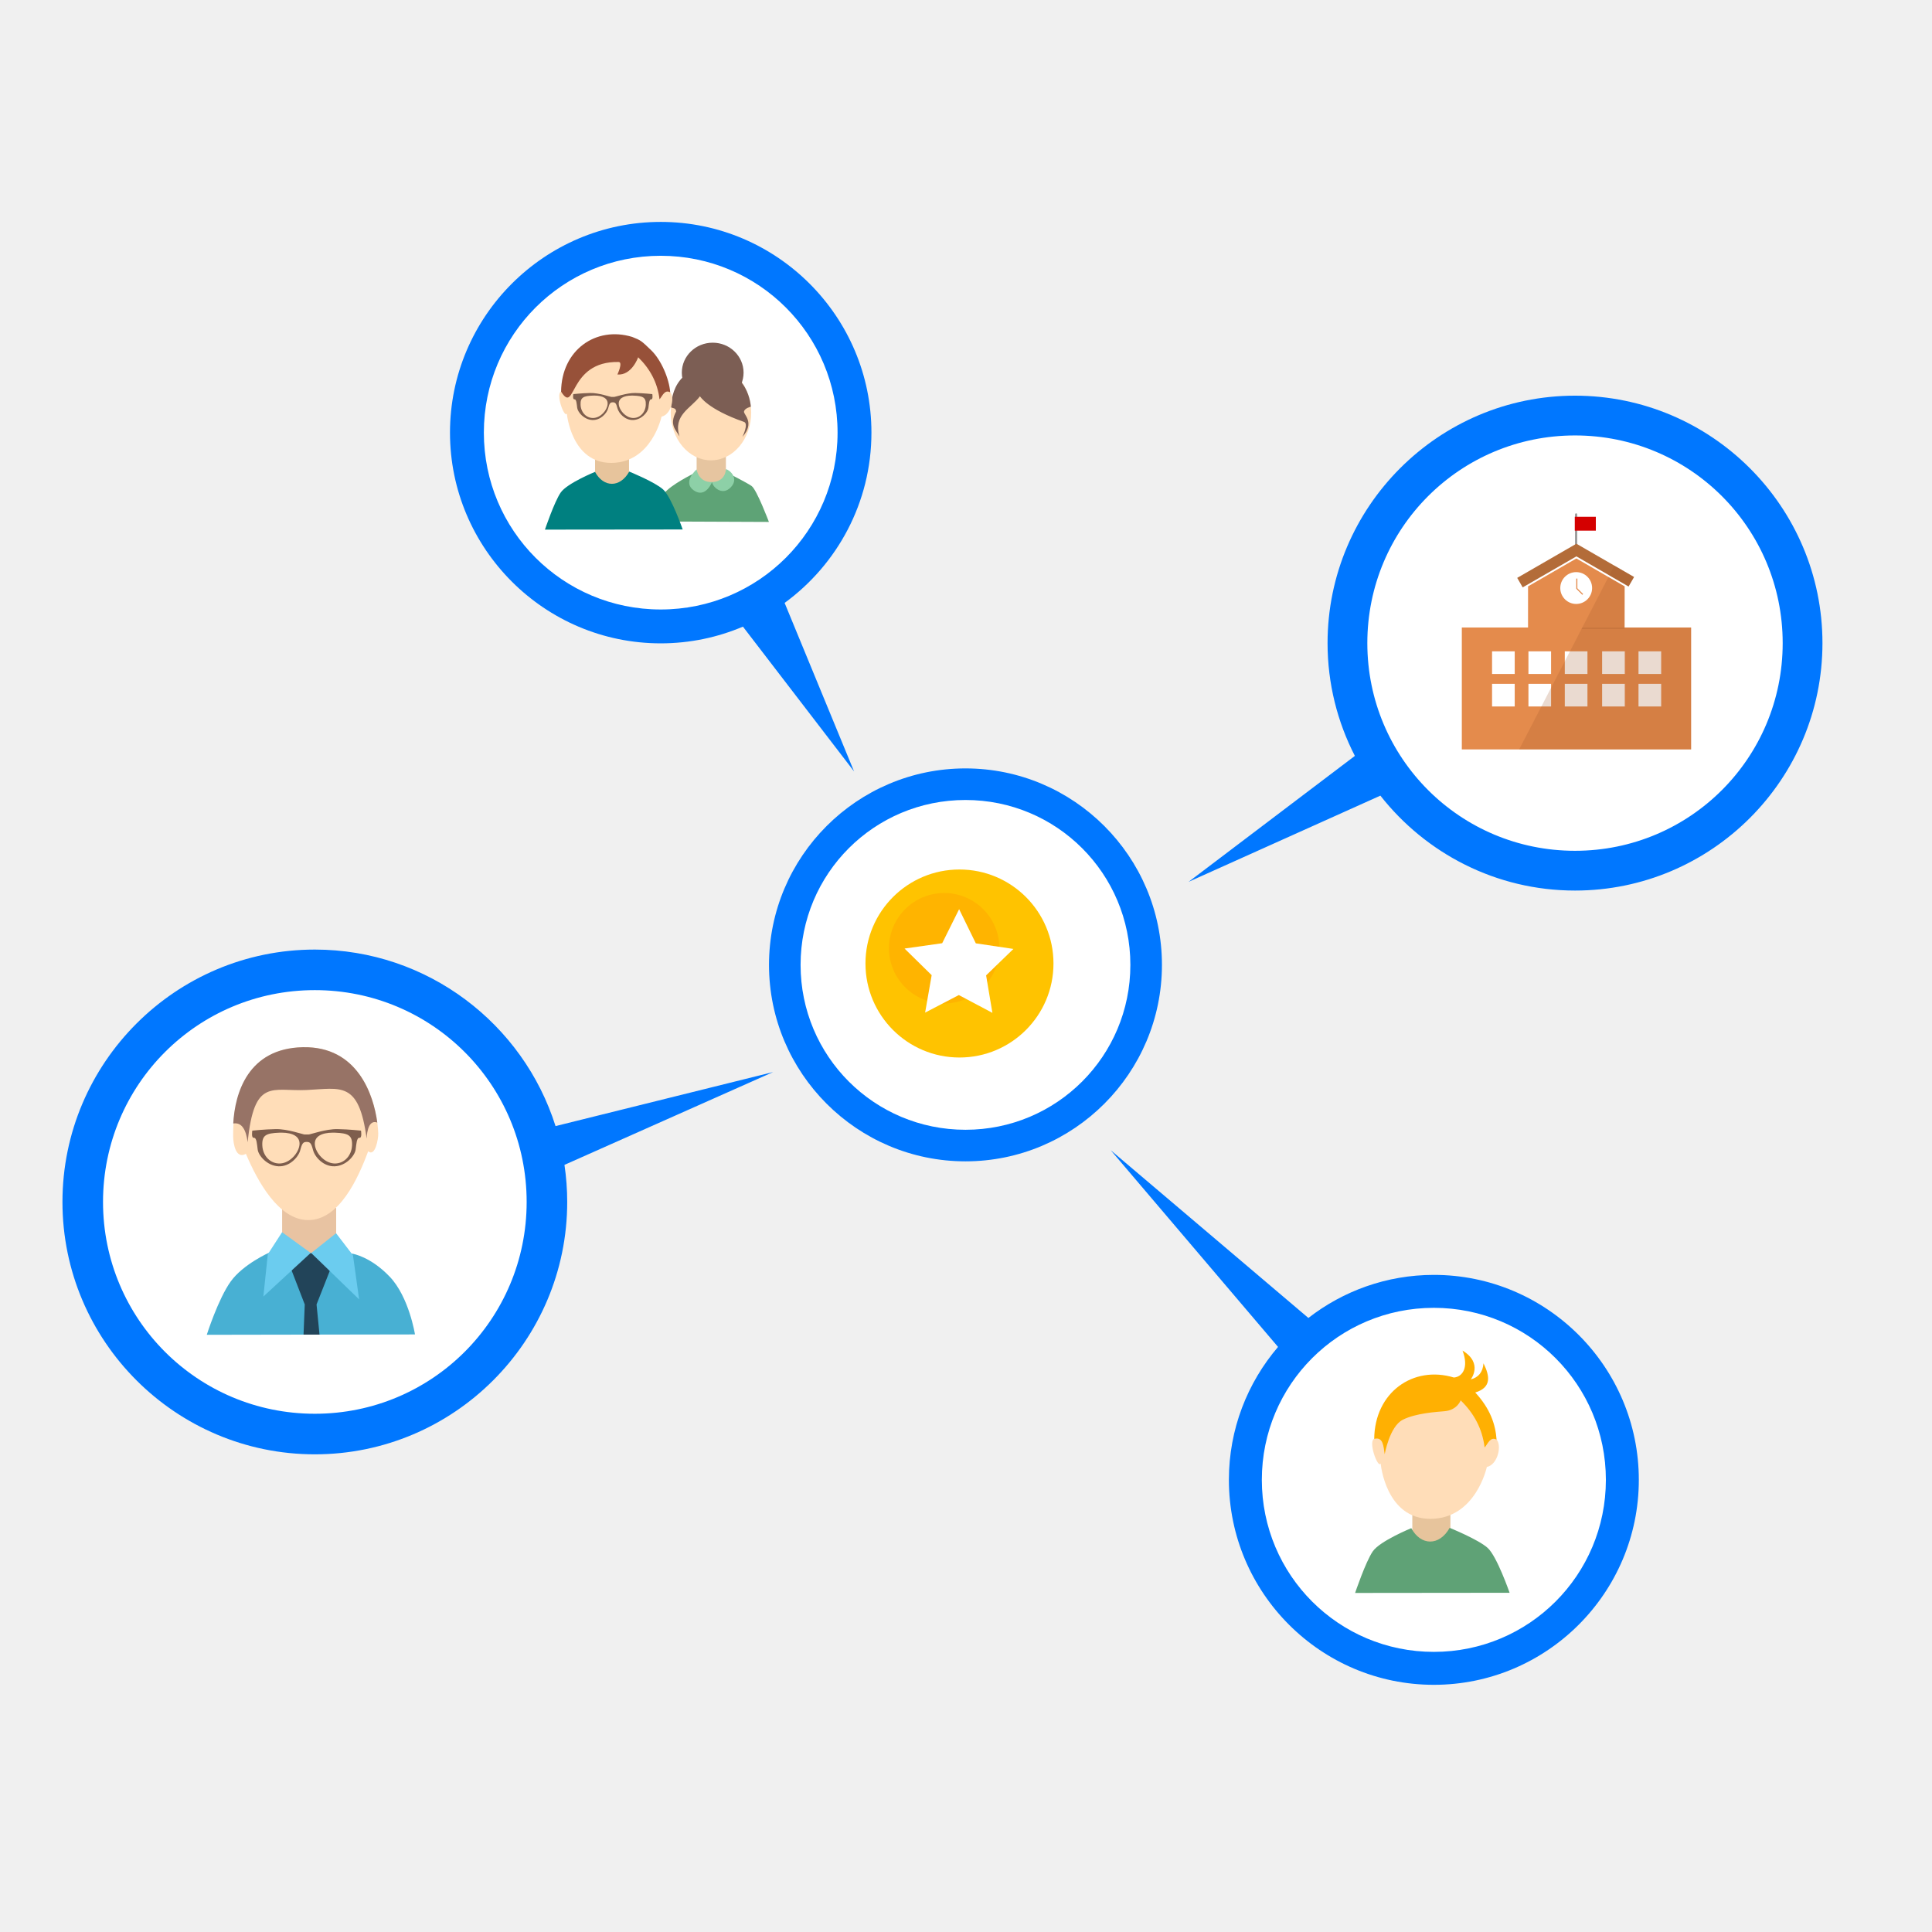
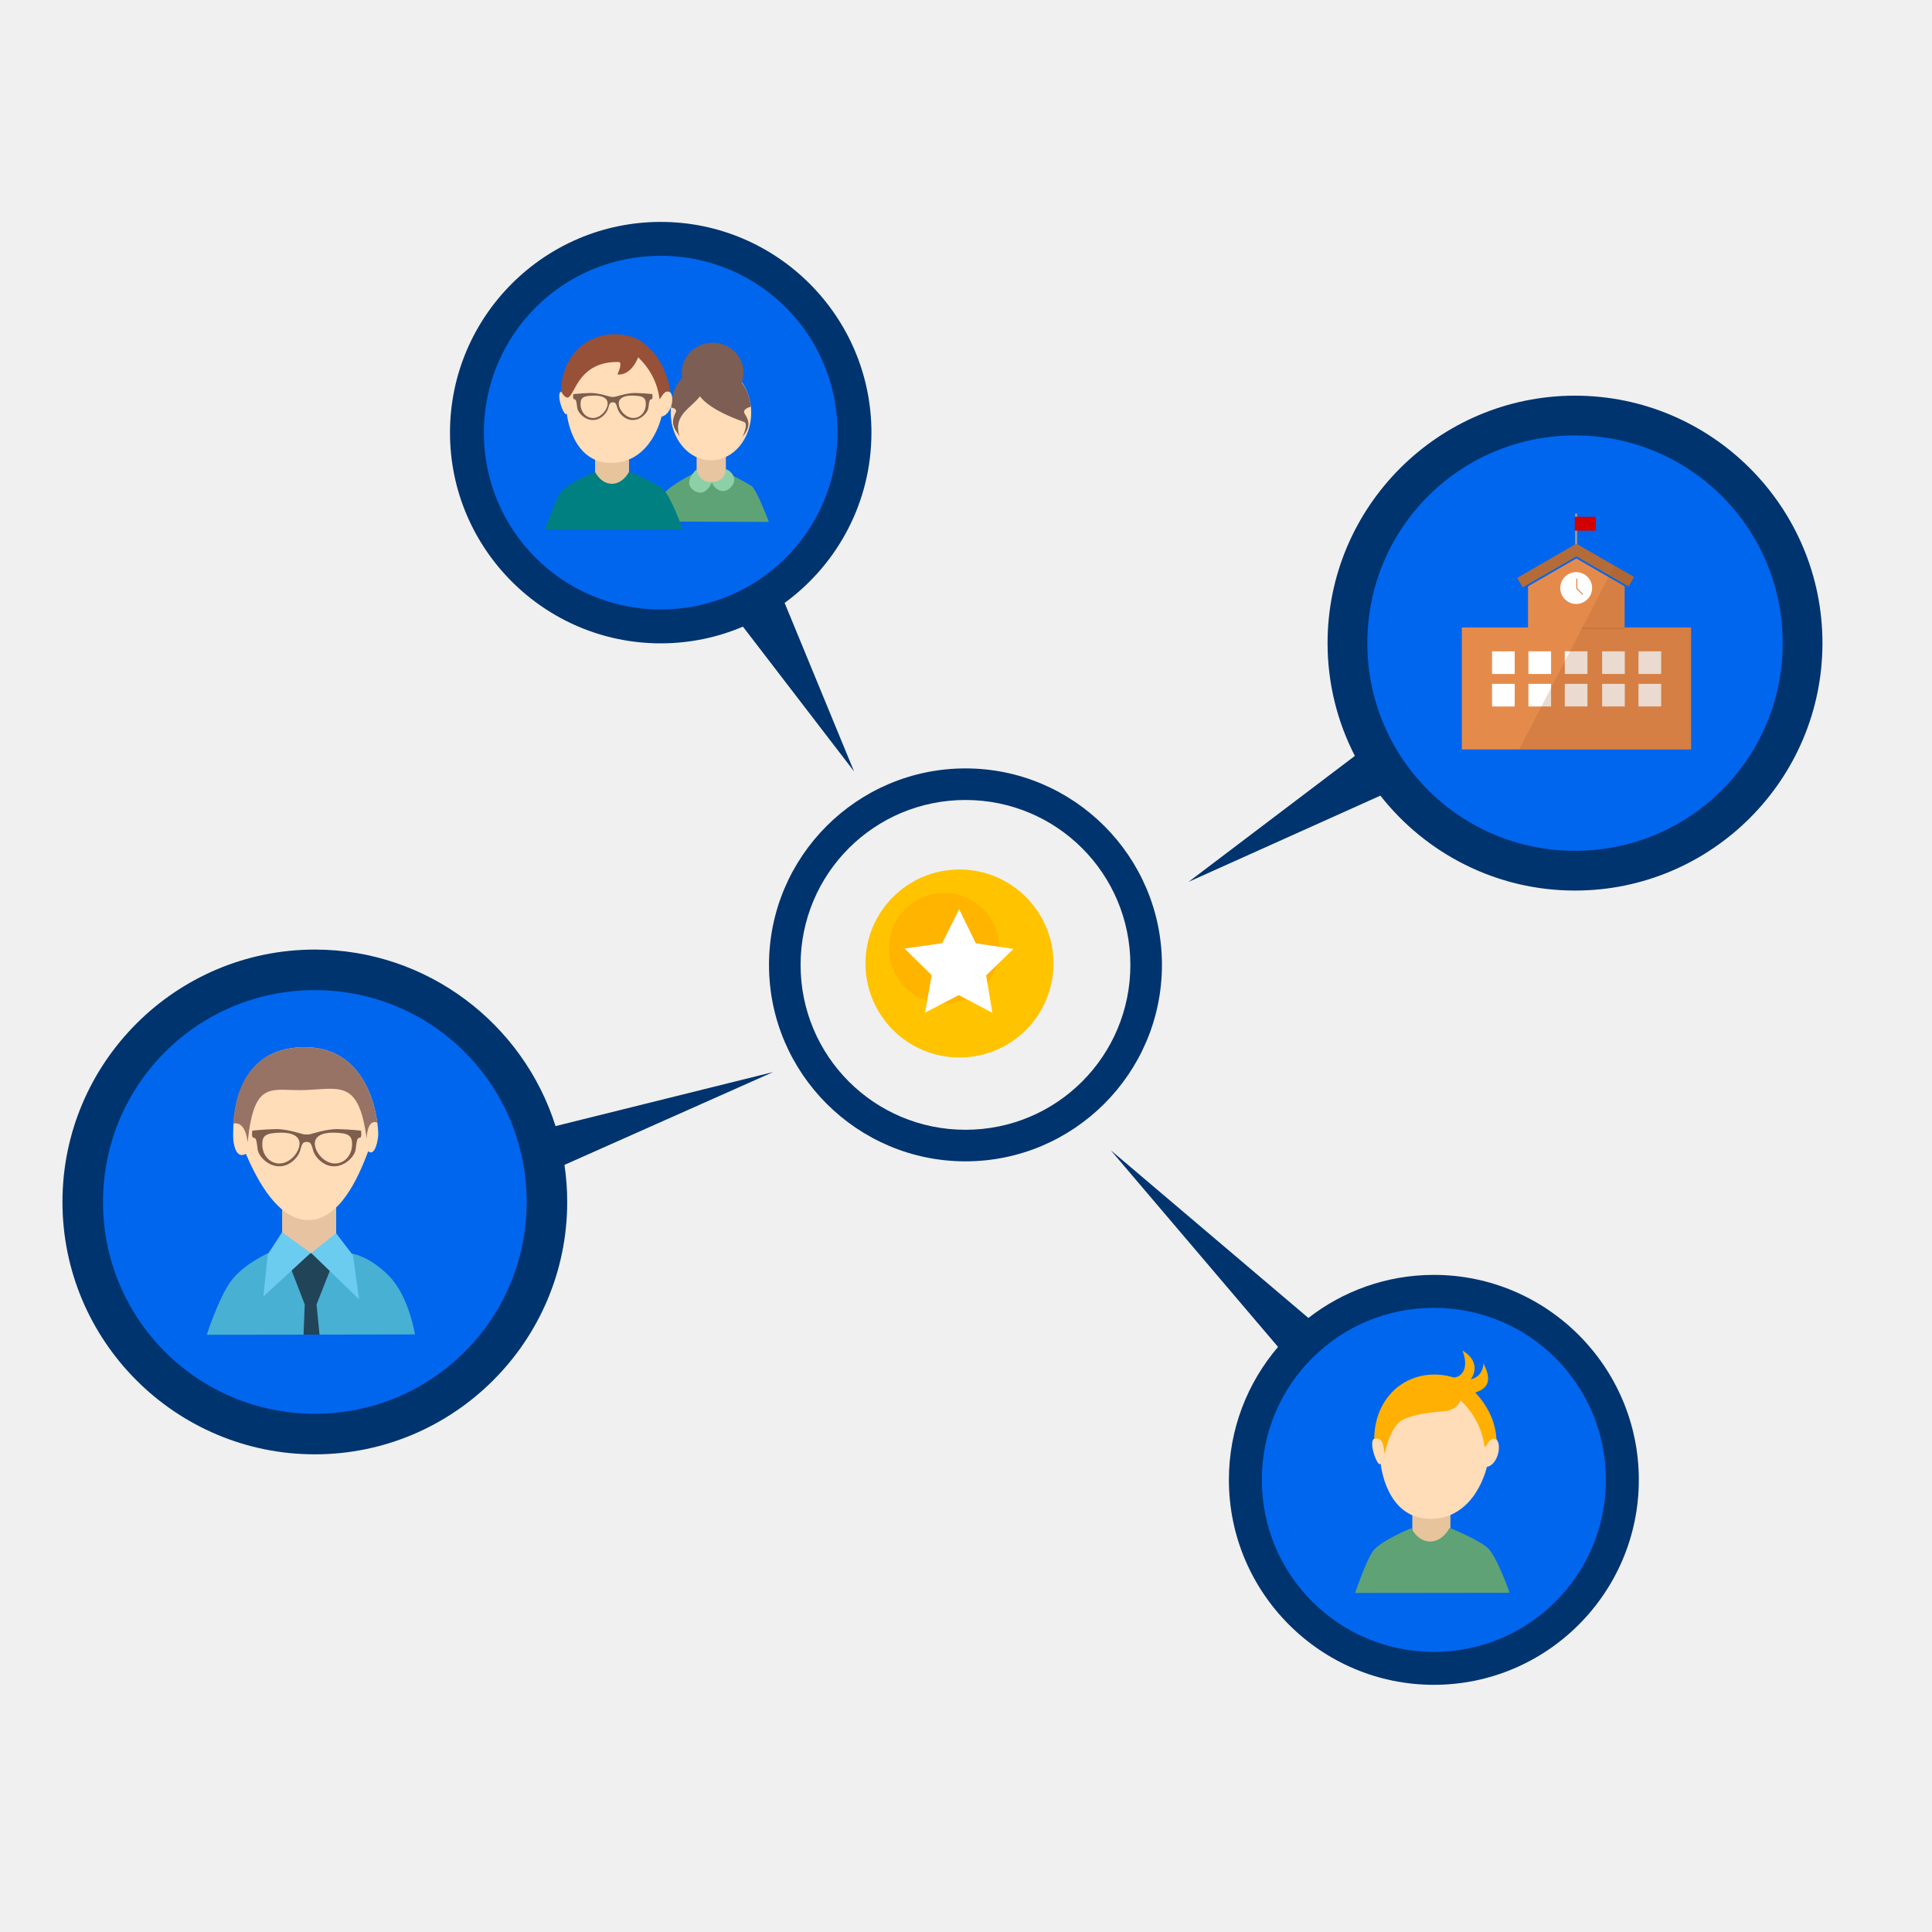
<svg xmlns="http://www.w3.org/2000/svg" width="135mm" height="135mm" viewBox="0 0 478.346 478.346" id="svg2" version="1.1">
  <defs id="defs4">
    <clipPath clipPathUnits="userSpaceOnUse" id="clipPath4437">
      <rect style="fill:#784421;fill-opacity:1;stroke:none;stroke-width:0.1;stroke-linecap:round;stroke-linejoin:miter;stroke-miterlimit:4;stroke-dasharray:none;stroke-dashoffset:0;stroke-opacity:1" id="rect4439" width="16.562" height="27.562" x="51.224" y="578.048" transform="matrix(0.8879701,0.4599011,-0.4599011,0.8879701,0,0)" />
    </clipPath>
    <clipPath clipPathUnits="userSpaceOnUse" id="clipPath4588">
      <path id="path4590" d="m -357.747,409.395 c 0,0 5.568,-17.501 11.667,-25.986 6.099,-8.485 18.915,-14.142 18.915,-14.142 l 40.482,0.619 c 0,0 8.72,1.356 18.12,11.225 9.4,9.87 12.286,28.107 12.286,28.107 z" style="fill:#48b0d3;fill-opacity:1;fill-rule:evenodd;stroke:none;stroke-width:1px;stroke-linecap:butt;stroke-linejoin:miter;stroke-opacity:1" />
    </clipPath>
    <clipPath clipPathUnits="userSpaceOnUse" id="clipPath4611">
      <rect style="fill:#7c5e54;fill-opacity:1;stroke:none;stroke-width:0.1;stroke-linecap:round;stroke-linejoin:miter;stroke-miterlimit:4;stroke-dasharray:none;stroke-dashoffset:0;stroke-opacity:1" id="rect4613" width="103.75" height="47.75" x="-3.5" y="259.862" />
    </clipPath>
  </defs>
  <g id="layer1" transform="translate(-118.7958,-189.5055)">
-     <circle style="fill:#ffffff;fill-opacity:1;stroke:none;stroke-width:0.3;stroke-linecap:round;stroke-linejoin:round;stroke-miterlimit:4;stroke-dasharray:none;stroke-dashoffset:0;stroke-opacity:1" id="path4344" cx="357.796" cy="428.852" r="42" />
    <g id="circs">
-       <circle transform="translate(118.7958,189.5055)" class="why-cir" r="47" cy="107.346" cx="163" id="path4304" style="fill:#ffffff;fill-opacity:1;stroke:none;stroke-width:0.3;stroke-linecap:round;stroke-linejoin:round;stroke-miterlimit:4;stroke-dasharray:none;stroke-dashoffset:0;stroke-opacity:1" />
-       <circle transform="translate(118.7958,189.5055)" class="why-cir" r="59.5" cy="158.846" cx="390.5" id="path4310" style="fill:#ffffff;fill-opacity:1;stroke:none;stroke-width:0.3;stroke-linecap:round;stroke-linejoin:round;stroke-miterlimit:4;stroke-dasharray:none;stroke-dashoffset:0;stroke-opacity:1" />
-       <circle transform="translate(118.7958,189.5055)" class="why-cir" r="47" cy="366.346" cx="355" id="path4308" style="fill:#ffffff;fill-opacity:1;stroke:none;stroke-width:0.3;stroke-linecap:round;stroke-linejoin:round;stroke-miterlimit:4;stroke-dasharray:none;stroke-dashoffset:0;stroke-opacity:1" />
-       <circle transform="translate(118.7958,189.5055)" class="why-cir" r="54.5" cy="297.846" cx="78.5" id="path4306" style="fill:#ffffff;fill-opacity:1;stroke:none;stroke-width:0.3;stroke-linecap:round;stroke-linejoin:round;stroke-miterlimit:4;stroke-dasharray:none;stroke-dashoffset:0;stroke-opacity:1" />
+       <circle transform="translate(118.7958,189.5055)" class="why-cir" r="47" cy="107.346" cx="163" id="path4304" style="fill:#0066ee;fill-opacity:1;stroke:none;stroke-width:0.3;stroke-linecap:round;stroke-linejoin:round;stroke-miterlimit:4;stroke-dasharray:none;stroke-dashoffset:0;stroke-opacity:1" />
+       <circle transform="translate(118.7958,189.5055)" class="why-cir" r="59.5" cy="158.846" cx="390.5" id="path4310" style="fill:#0066ee;fill-opacity:1;stroke:none;stroke-width:0.3;stroke-linecap:round;stroke-linejoin:round;stroke-miterlimit:4;stroke-dasharray:none;stroke-dashoffset:0;stroke-opacity:1" />
+       <circle transform="translate(118.7958,189.5055)" class="why-cir" r="47" cy="366.346" cx="355" id="path4308" style="fill:#0066ee;fill-opacity:1;stroke:none;stroke-width:0.3;stroke-linecap:round;stroke-linejoin:round;stroke-miterlimit:4;stroke-dasharray:none;stroke-dashoffset:0;stroke-opacity:1" />
+       <circle transform="translate(118.7958,189.5055)" class="why-cir" r="54.5" cy="297.846" cx="78.5" id="path4306" style="fill:#0066ee;fill-opacity:1;stroke:none;stroke-width:0.3;stroke-linecap:round;stroke-linejoin:round;stroke-miterlimit:4;stroke-dasharray:none;stroke-dashoffset:0;stroke-opacity:1" />
      <g id="g4279" class="pic why-cir">
        <g transform="matrix(0.317961,0,0,0.317961,280.0767,188.9681)" id="g4623">
          <rect style="fill:#e6c5a0;fill-opacity:1;stroke:none;stroke-width:0.1;stroke-linecap:round;stroke-linejoin:miter;stroke-miterlimit:4;stroke-dasharray:none;stroke-dashoffset:0;stroke-opacity:1" id="rect4615" width="22.804" height="35.002" x="35.216" y="353.564" />
          <ellipse style="fill:#ffddb8;fill-opacity:1;stroke:none;stroke-width:0.1;stroke-linecap:round;stroke-linejoin:miter;stroke-miterlimit:4;stroke-dasharray:none;stroke-dashoffset:0;stroke-opacity:1" id="path4603" cx="46.378" cy="323.001" rx="31.339" ry="37.143" />
          <ellipse style="fill:#7c5e54;fill-opacity:1;stroke:none;stroke-width:0.1;stroke-linecap:round;stroke-linejoin:miter;stroke-miterlimit:4;stroke-dasharray:none;stroke-dashoffset:0;stroke-opacity:1" id="path4605" cx="47.73" cy="291.869" rx="24.042" ry="23.335" clip-path="url(#clipPath4611)" />
          <path style="fill:#7c5e54;fill-opacity:1;fill-rule:evenodd;stroke:none;stroke-width:1px;stroke-linecap:butt;stroke-linejoin:miter;stroke-opacity:1" d="m 70.879,341.897 c 0,0 5.081,-10.33 1.237,-11.667 -28.461,-9.899 -34.295,-19.976 -34.295,-19.976 -7.02,9.424 -21.244,14.624 -15.91,31.289 -2.861,-5.233 -8.224,-8.886 -2.652,-19.445 -0.189,-2.907 -2.426,-2.398 -3.889,-3.182 0,0 -0.93,-30.976 29.875,-30.582 30.806,0.393 32.173,30.052 32.173,30.052 0,0 -4.994,1.149 -5.303,3.889 -0.265,2.344 8.662,8.485 -1.237,19.622 z" id="path4607" />
          <path style="fill:#5ea376;fill-opacity:1;fill-rule:evenodd;stroke:none;stroke-width:1px;stroke-linecap:butt;stroke-linejoin:miter;stroke-opacity:1" d="m 1.562,407.737 c 0,0 4.864,-17.03 8.438,-21.875 C 14.884,379.241 33,370.362 33,370.362 l 6.5,11 7.25,-4.25 12,3 1.177,-9.854 c 0,0 14.073,7.104 18.073,9.854 4,2.75 13.5,28 13.5,28 z" id="path4617" />
          <path style="fill:#8dd0a7;fill-opacity:1;fill-rule:evenodd;stroke:none;stroke-width:1px;stroke-linecap:butt;stroke-linejoin:miter;stroke-opacity:1" d="m 35.216,367.201 c 0,0 1.308,10.235 12.058,9.86 10.75,-0.375 10.729,-10.006 10.729,-10.006 2.538,0.231 10.679,6.944 3.771,14.131 -6.907,7.187 -14.608,-0.944 -14.5,-4.25 0,0 -4.988,13.1 -14.25,6.625 -9.262,-6.475 2.192,-16.36 2.192,-16.36 z" id="path4621" />
        </g>
        <g transform="matrix(1.05573,0,0,1.05573,-29.20281,-71.58857)" id="g4725">
          <g transform="matrix(0.442674,0,0,0.442674,590.4336,294.624)" id="g4698">
            <g id="g4700" transform="translate(-310.5,19.5)">
              <rect y="108.862" x="-391.36" height="27" width="18" id="rect4702" style="fill:#e7c49c;fill-opacity:1;stroke:none;stroke-width:0.1;stroke-linecap:round;stroke-linejoin:miter;stroke-miterlimit:4;stroke-dasharray:none;stroke-dashoffset:0;stroke-opacity:1" />
              <path id="path4704" d="m -382.653,118.862 c 21.331,-0.147 26.5,-24.5 26.5,-24.5 5.338,-1.117 7.298,-10.747 4.309,-13.247 l -16.809,-24.753 -29.75,8.75 -10.652,15.862 c -3.579,0.536 1.431,14.398 2.75,11.75 0,0 2.321,26.285 23.652,26.138 z" style="fill:#ffddb8;fill-opacity:1;fill-rule:evenodd;stroke:none;stroke-width:1px;stroke-linecap:butt;stroke-linejoin:miter;stroke-opacity:1" />
              <path id="path4706" d="m -378.84,65.393 c 2.394,0.106 -0.673,6.622 -0.673,6.622 7.584,0.665 10.996,-9.12 10.996,-9.12 6.251,6.072 10.246,13.375 11.314,22.274 1.634,-1.91 2.716,-5.29 5.657,-3.712 -0.525,-7.222 -4.828,-17.23 -10.076,-22.274 -5.248,-5.044 -5.394,-5.229 -10.076,-7.071 -19.219,-5.849 -37.454,6.963 -37.653,28.991 7.886,12.466 3.549,-16.264 30.513,-15.71 z" style="fill:#975139;fill-opacity:1;fill-rule:evenodd;stroke:none;stroke-width:1px;stroke-linecap:butt;stroke-linejoin:miter;stroke-opacity:1" />
            </g>
            <path style="fill:#008080;fill-opacity:1;fill-rule:evenodd;stroke:none;stroke-width:1px;stroke-linecap:butt;stroke-linejoin:miter;stroke-opacity:1" d="m -701.875,143.112 c 4.51,8.38 13.288,8.534 18.129,-0.153 0,0 13.508,5.477 17.928,9.453 4.42,3.976 10.385,21.217 10.385,21.217 l -72.973,0.077 c 0,0 4.972,-14.755 8.351,-19.652 3.379,-4.897 18.18,-10.942 18.18,-10.942 z" id="path4708" />
          </g>
          <path style="fill:#7e5e4d;fill-opacity:1;fill-rule:evenodd;stroke:none;stroke-width:1px;stroke-linecap:butt;stroke-linejoin:miter;stroke-opacity:1" d="m 278.617,339.477 c -2.011,0.044 -3.979,0.262 -3.979,0.262 0,0 -0.219,1.268 0.262,1.224 0.481,-0.044 0.525,1.049 0.656,2.011 0.143,1.048 1.618,2.754 3.541,2.842 1.924,0.087 3.41,-1.574 3.716,-2.754 0.306,-1.18 0.498,-1.399 1.089,-1.399 0.591,0 0.783,0.219 1.089,1.399 0.306,1.18 1.793,2.842 3.716,2.754 1.924,-0.087 3.399,-1.794 3.541,-2.842 0.131,-0.962 0.175,-2.055 0.656,-2.011 0.481,0.044 0.262,-1.224 0.262,-1.224 0,0 -1.967,-0.219 -3.979,-0.262 -2.011,-0.044 -4.656,0.918 -4.941,0.918 l -0.691,0 c -0.284,0 -2.929,-0.962 -4.941,-0.918 z m 1.013,0.605 c 1.952,0.008 3.156,0.685 3.054,2.018 -0.109,1.422 -1.618,3.148 -3.279,3.235 -1.661,0.087 -2.973,-1.268 -3.061,-3.061 -0.087,-1.793 0.7,-2.099 2.886,-2.186 0.137,-0.005 0.27,-0.008 0.4,-0.007 z m 8.721,0 c 0.13,-3.5e-4 0.264,0.002 0.4,0.007 2.186,0.087 2.973,0.394 2.886,2.186 -0.087,1.793 -1.399,3.148 -3.061,3.061 -1.661,-0.087 -3.17,-1.814 -3.279,-3.235 -0.103,-1.333 1.101,-2.011 3.054,-2.018 z" id="path4564-0" />
        </g>
      </g>
      <g id="g4526" class="pic why-cir">
        <g id="g4460" class="" transform="matrix(2.71644,0,0,2.71644,1124.371,-1142.83)">
          <rect y="547.665" x="-236.943" height="11.112" width="20.898" id="rect4280" style="fill:#e48b4c;fill-opacity:1;stroke:none;stroke-width:25;stroke-linecap:round;stroke-linejoin:round;stroke-miterlimit:4;stroke-dasharray:none;stroke-dashoffset:0;stroke-opacity:1" />
          <g transform="matrix(0.5364224,0,0,0.5364224,-103.871,253.0131)" id="g4294">
            <path style="fill:#e48b4c;fill-opacity:1;fill-rule:evenodd;stroke:none;stroke-width:1px;stroke-linecap:butt;stroke-linejoin:miter;stroke-opacity:1" d="m -228.61,537.56 8.2,4.739 -0.008,7.26 -16.404,0 0.002,-7.26 z" id="path4290" />
          </g>
          <path id="path4301" d="m -226.525,540.804 0,-3.447" style="fill:#999999;fill-rule:evenodd;stroke:#999999;stroke-width:0.2;stroke-linecap:round;stroke-linejoin:miter;stroke-miterlimit:4;stroke-dasharray:none;stroke-opacity:1" />
          <path id="path4299" d="m -231.645,543.575 5.145,-2.97 5.005,2.89" style="fill:none;fill-opacity:0;fill-rule:evenodd;stroke:#b36c39;stroke-width:1px;stroke-linecap:butt;stroke-linejoin:miter;stroke-opacity:1" />
          <rect y="537.675" x="-226.547" height="1.062" width="1.719" id="rect4303" style="fill:#d40000;fill-opacity:1;stroke:#d40000;stroke-width:0.2;stroke-linecap:round;stroke-linejoin:miter;stroke-miterlimit:4;stroke-dasharray:none;stroke-dashoffset:0;stroke-opacity:1" />
          <g transform="translate(0.1875,-0.0625)" id="g4309">
            <circle style="fill:#ffffff;fill-opacity:1;stroke:#e48b4c;stroke-width:0.283;stroke-linecap:round;stroke-linejoin:miter;stroke-miterlimit:4;stroke-dasharray:none;stroke-dashoffset:0;stroke-opacity:1" id="path4305" cx="-226.706" cy="544.13" r="1.592" />
            <path style="fill:none;fill-rule:evenodd;stroke:#e48b4c;stroke-width:0.1;stroke-linecap:butt;stroke-linejoin:miter;stroke-miterlimit:4;stroke-dasharray:none;stroke-opacity:1" d="m -226.65,543.267 0,0.906 0.541,0.541" id="path4307" />
          </g>
          <rect y="549.786" x="-234.237" height="2.166" width="2.166" id="rect4313" style="fill:#ffffff;fill-opacity:1;stroke:#e48b4c;stroke-width:0.1;stroke-linecap:round;stroke-linejoin:miter;stroke-miterlimit:4;stroke-dasharray:none;stroke-dashoffset:0;stroke-opacity:1" />
          <rect style="fill:#ffffff;fill-opacity:1;stroke:#e48b4c;stroke-width:0.1;stroke-linecap:round;stroke-linejoin:miter;stroke-miterlimit:4;stroke-dasharray:none;stroke-dashoffset:0;stroke-opacity:1" id="rect4315" width="2.166" height="2.166" x="-230.922" y="549.786" />
          <rect y="549.786" x="-227.608" height="2.166" width="2.166" id="rect4317" style="fill:#ffffff;fill-opacity:1;stroke:#e48b4c;stroke-width:0.1;stroke-linecap:round;stroke-linejoin:miter;stroke-miterlimit:4;stroke-dasharray:none;stroke-dashoffset:0;stroke-opacity:1" />
          <rect style="fill:#ffffff;fill-opacity:1;stroke:#e48b4c;stroke-width:0.1;stroke-linecap:round;stroke-linejoin:miter;stroke-miterlimit:4;stroke-dasharray:none;stroke-dashoffset:0;stroke-opacity:1" id="rect4319" width="2.166" height="2.166" x="-224.205" y="549.786" />
          <rect y="549.786" x="-220.89" height="2.166" width="2.166" id="rect4321" style="fill:#ffffff;fill-opacity:1;stroke:#e48b4c;stroke-width:0.1;stroke-linecap:round;stroke-linejoin:miter;stroke-miterlimit:4;stroke-dasharray:none;stroke-dashoffset:0;stroke-opacity:1" />
          <rect style="fill:#ffffff;fill-opacity:1;stroke:#e48b4c;stroke-width:0.1;stroke-linecap:round;stroke-linejoin:miter;stroke-miterlimit:4;stroke-dasharray:none;stroke-dashoffset:0;stroke-opacity:1" id="rect4325" width="2.166" height="2.166" x="-234.237" y="552.747" />
          <rect y="552.747" x="-230.922" height="2.166" width="2.166" id="rect4327" style="fill:#ffffff;fill-opacity:1;stroke:#e48b4c;stroke-width:0.1;stroke-linecap:round;stroke-linejoin:miter;stroke-miterlimit:4;stroke-dasharray:none;stroke-dashoffset:0;stroke-opacity:1" />
          <rect style="fill:#ffffff;fill-opacity:1;stroke:#e48b4c;stroke-width:0.1;stroke-linecap:round;stroke-linejoin:miter;stroke-miterlimit:4;stroke-dasharray:none;stroke-dashoffset:0;stroke-opacity:1" id="rect4329" width="2.166" height="2.166" x="-227.608" y="552.747" />
          <rect y="552.747" x="-224.205" height="2.166" width="2.166" id="rect4331" style="fill:#ffffff;fill-opacity:1;stroke:#e48b4c;stroke-width:0.1;stroke-linecap:round;stroke-linejoin:miter;stroke-miterlimit:4;stroke-dasharray:none;stroke-dashoffset:0;stroke-opacity:1" />
          <rect style="fill:#ffffff;fill-opacity:1;stroke:#e48b4c;stroke-width:0.1;stroke-linecap:round;stroke-linejoin:miter;stroke-miterlimit:4;stroke-dasharray:none;stroke-dashoffset:0;stroke-opacity:1" id="rect4333" width="2.166" height="2.166" x="-220.89" y="552.747" />
          <g style="fill:#a05a2c;fill-opacity:0.219" clip-path="url(#clipPath4437)" id="g4368">
            <path id="rect4370" d="m -236.943,547.665 20.898,0 0,11.112 -20.898,0 z" style="fill:#a05a2c;fill-opacity:0.219;stroke:none;stroke-width:25;stroke-linecap:round;stroke-linejoin:round;stroke-miterlimit:4;stroke-dasharray:none;stroke-dashoffset:0;stroke-opacity:1" />
            <g style="fill:#a05a2c;fill-opacity:0.219" transform="matrix(0.5364224,0,0,0.5364224,-103.871,253.0131)" id="g4372">
              <path style="fill:#a05a2c;fill-opacity:0.219;fill-rule:evenodd;stroke:none;stroke-width:1px;stroke-linecap:butt;stroke-linejoin:miter;stroke-opacity:1" d="m -228.61,537.56 8.2,4.739 -0.008,7.26 -16.404,0 0.002,-7.26 z" id="path4374" />
            </g>
            <path id="path4376" d="m -226.5,540.027 -5.395,3.115 0.5,0.865 4.895,-2.826 4.756,2.746 0.5,-0.865 -5.256,-3.035 z" style="color:#000000;font-style:normal;font-variant:normal;font-weight:normal;font-stretch:normal;font-size:medium;line-height:normal;font-family:sans-serif;text-indent:0;text-align:start;text-decoration:none;text-decoration-line:none;text-decoration-style:solid;text-decoration-color:#000000;letter-spacing:normal;word-spacing:normal;text-transform:none;direction:ltr;block-progression:tb;writing-mode:lr-tb;baseline-shift:baseline;text-anchor:start;white-space:normal;clip-rule:nonzero;display:inline;overflow:visible;visibility:visible;opacity:1;isolation:auto;mix-blend-mode:normal;color-interpolation:sRGB;color-interpolation-filters:linearRGB;solid-color:#000000;solid-opacity:1;fill:#a05a2c;fill-opacity:0.219;fill-rule:evenodd;stroke:none;stroke-width:1px;stroke-linecap:butt;stroke-linejoin:miter;stroke-miterlimit:4;stroke-dasharray:none;stroke-dashoffset:0;stroke-opacity:1;color-rendering:auto;image-rendering:auto;shape-rendering:auto;text-rendering:auto;enable-background:accumulate" />
            <path id="path4378" d="m -226.537,537.256 a 0.1,0.1 0 0 0 -0.088,0.102 l 0,3.445 a 0.1,0.1 0 1 0 0.199,0 l 0,-3.445 a 0.1,0.1 0 0 0 -0.111,-0.102 z" style="color:#000000;font-style:normal;font-variant:normal;font-weight:normal;font-stretch:normal;font-size:medium;line-height:normal;font-family:sans-serif;text-indent:0;text-align:start;text-decoration:none;text-decoration-line:none;text-decoration-style:solid;text-decoration-color:#000000;letter-spacing:normal;word-spacing:normal;text-transform:none;direction:ltr;block-progression:tb;writing-mode:lr-tb;baseline-shift:baseline;text-anchor:start;white-space:normal;clip-rule:nonzero;display:inline;overflow:visible;visibility:visible;opacity:1;isolation:auto;mix-blend-mode:normal;color-interpolation:sRGB;color-interpolation-filters:linearRGB;solid-color:#000000;solid-opacity:1;fill:#a05a2c;fill-opacity:0.219;fill-rule:evenodd;stroke:none;stroke-width:0.2;stroke-linecap:round;stroke-linejoin:miter;stroke-miterlimit:4;stroke-dasharray:none;stroke-dashoffset:0;stroke-opacity:1;color-rendering:auto;image-rendering:auto;shape-rendering:auto;text-rendering:auto;enable-background:accumulate" />
            <path id="rect4380" d="m -226.547,537.675 1.719,0 0,1.062 -1.719,0 z" style="fill:#a05a2c;fill-opacity:0.219;stroke:#e48b4c;stroke-width:0.2;stroke-linecap:round;stroke-linejoin:miter;stroke-miterlimit:4;stroke-dasharray:none;stroke-dashoffset:0;stroke-opacity:1" />
            <g style="fill:#a05a2c;fill-opacity:0.219" transform="translate(0.1875,-0.0625)" id="g4382">
              <path id="circle4384" d="m -225.115,544.13 a 1.592,1.592 0 0 1 -1.592,1.592 1.592,1.592 0 0 1 -1.592,-1.592 1.592,1.592 0 0 1 1.592,-1.592 1.592,1.592 0 0 1 1.592,1.592 z" style="fill:#a05a2c;fill-opacity:0.219;stroke:#e48b4c;stroke-width:0.283;stroke-linecap:round;stroke-linejoin:miter;stroke-miterlimit:4;stroke-dasharray:none;stroke-dashoffset:0;stroke-opacity:1" />
              <path style="fill:#a05a2c;fill-opacity:0.219;fill-rule:evenodd;stroke:#e48b4c;stroke-width:0.1;stroke-linecap:butt;stroke-linejoin:miter;stroke-miterlimit:4;stroke-dasharray:none;stroke-opacity:1" d="m -226.65,543.267 0,0.906 0.541,0.541" id="path4386" />
            </g>
            <path id="rect4388" d="m -234.237,549.786 2.166,0 0,2.166 -2.166,0 z" style="fill:#a05a2c;fill-opacity:0.219;stroke:#e48b4c;stroke-width:0.1;stroke-linecap:round;stroke-linejoin:miter;stroke-miterlimit:4;stroke-dasharray:none;stroke-dashoffset:0;stroke-opacity:1" />
            <path id="rect4390" d="m -230.922,549.786 2.166,0 0,2.166 -2.166,0 z" style="fill:#a05a2c;fill-opacity:0.219;stroke:#e48b4c;stroke-width:0.1;stroke-linecap:round;stroke-linejoin:miter;stroke-miterlimit:4;stroke-dasharray:none;stroke-dashoffset:0;stroke-opacity:1" />
            <path id="rect4398" d="m -234.237,552.747 2.166,0 0,2.166 -2.166,0 z" style="fill:#a05a2c;fill-opacity:0.219;stroke:#e48b4c;stroke-width:0.1;stroke-linecap:round;stroke-linejoin:miter;stroke-miterlimit:4;stroke-dasharray:none;stroke-dashoffset:0;stroke-opacity:1" />
          </g>
        </g>
      </g>
      <g id="g4674" class="pic why-cir">
        <g transform="matrix(0.5241426,0,0,0.5241426,673.5987,503.2562)" id="g4667">
          <rect style="fill:#e7c49c;fill-opacity:1;stroke:none;stroke-width:0.1;stroke-linecap:round;stroke-linejoin:miter;stroke-miterlimit:4;stroke-dasharray:none;stroke-dashoffset:0;stroke-opacity:1" id="rect4661" width="18" height="27" x="-391.36" y="108.862" />
          <path style="fill:#ffddb8;fill-opacity:1;fill-rule:evenodd;stroke:none;stroke-width:1px;stroke-linecap:butt;stroke-linejoin:miter;stroke-opacity:1" d="m -382.653,118.862 c 21.331,-0.147 26.5,-24.5 26.5,-24.5 5.338,-1.117 7.298,-10.747 4.309,-13.247 l -16.809,-24.753 -29.75,8.75 -10.652,15.862 c -3.579,0.536 1.431,14.398 2.75,11.75 0,0 2.321,26.285 23.652,26.138 z" id="path4663" />
          <path style="fill:#ffb002;fill-opacity:1;fill-rule:evenodd;stroke:none;stroke-width:1px;stroke-linecap:butt;stroke-linejoin:miter;stroke-opacity:1" d="m -404.403,88.351 c 0,0 2.298,-13.081 8.485,-16.263 6.187,-3.182 16.29,-3.756 19.799,-4.066 6.01,-0.53 7.601,-5.127 7.601,-5.127 6.251,6.072 10.246,13.375 11.314,22.274 1.634,-1.91 2.716,-5.29 5.657,-3.712 -0.525,-7.222 -2.978,-14.582 -10.076,-22.274 7.706,-2.367 6.94,-7.68 3.889,-13.789 -0.307,4.231 -2.405,6.67 -6.01,7.601 0,0 6.01,-7.601 -3.889,-13.612 3.013,7.948 0.061,12.363 -4.066,12.728 -19.219,-5.849 -37.454,6.963 -37.653,28.991 4.223,-1.122 4.358,3.377 4.95,7.248 z" id="path4665" />
        </g>
        <path id="path4672" d="m -701.875,143.112 c 4.51,8.38 13.288,8.534 18.129,-0.153 0,0 13.508,5.477 17.928,9.453 4.42,3.976 10.385,21.217 10.385,21.217 l -72.973,0.077 c 0,0 4.972,-14.755 8.351,-19.652 3.379,-4.897 18.18,-10.942 18.18,-10.942 z" style="fill:#5fa276;fill-opacity:1;fill-rule:evenodd;stroke:none;stroke-width:1px;stroke-linecap:butt;stroke-linejoin:miter;stroke-opacity:1" transform="matrix(0.5241426,0,0,0.5241426,836.0987,492.8562)" />
      </g>
      <g id="g4561" class="pic why-cir">
        <g id="g4592" transform="matrix(0.5080446,0,0,0.5080446,351.7428,311.9988)" class="">
          <rect y="347.554" x="-321.026" height="27.931" width="26.34" id="rect4578" style="fill:#e8c3a2;fill-opacity:1;stroke:none;stroke-width:0.1;stroke-linecap:round;stroke-linejoin:miter;stroke-miterlimit:4;stroke-dasharray:none;stroke-dashoffset:0;stroke-opacity:1" />
          <g transform="translate(-164.5791,1.414214)" id="g4572">
            <g id="g4560" transform="translate(82.73149,-3.535534)">
              <path id="path4553" d="m -226.421,355.612 c 14.936,-0.005 24.148,-19.921 29.171,-33.535 3.447,2.936 4.993,-6.088 4.917,-8.642 -0.316,-10.616 -5.771,-42.716 -36.77,-42.073 -30.998,0.643 -34.1,30.016 -33.941,43.487 0.042,3.563 1.293,11.285 6.21,8.465 5.667,13.386 15.947,32.302 30.413,32.297 z" style="fill:#ffddb8;fill-opacity:1;fill-rule:evenodd;stroke:none;stroke-width:1px;stroke-linecap:butt;stroke-linejoin:miter;stroke-opacity:1" />
              <path id="path4555" d="m -229.104,271.363 c -26.772,0.555 -33.091,22.46 -33.898,37.16 l 0.488,-0.037 c 3.638,-0.338 5.731,2.931 6.541,9.191 3.181,-31.484 11.88,-24.694 28.639,-25.455 16.759,-0.761 25.554,-4.643 29.344,23.688 0.022,-0.332 0.182,-9.718 5.188,-7.818 -1.791,-13.342 -9.475,-37.285 -36.301,-36.729 z" style="fill:#977366;fill-opacity:1;fill-rule:evenodd;stroke:none;stroke-width:1px;stroke-linecap:butt;stroke-linejoin:miter;stroke-opacity:1" />
            </g>
            <path style="fill:#7e5e4d;fill-opacity:1;fill-rule:evenodd;stroke:none;stroke-width:1px;stroke-linecap:butt;stroke-linejoin:miter;stroke-opacity:1" d="m -159.602,307.736 c -5.75,0.125 -11.375,0.75 -11.375,0.75 0,0 -0.625,3.625 0.75,3.5 1.375,-0.125 1.5,3 1.875,5.75 0.408,2.996 4.625,7.875 10.125,8.125 5.5,0.25 9.75,-4.5 10.625,-7.875 0.875,-3.375 1.424,-4 3.113,-4 1.69,0 2.238,0.625 3.113,4 0.875,3.375 5.125,8.125 10.625,7.875 5.5,-0.25 9.717,-5.129 10.125,-8.125 0.375,-2.75 0.5,-5.875 1.875,-5.75 1.375,0.125 0.75,-3.5 0.75,-3.5 0,0 -5.625,-0.625 -11.375,-0.75 -5.75,-0.125 -13.312,2.625 -14.125,2.625 l -1.977,0 c -0.812,0 -8.375,-2.75 -14.125,-2.625 z m 2.896,1.73 c 5.581,0.021 9.024,1.959 8.73,5.77 -0.313,4.065 -4.625,9 -9.375,9.25 -4.75,0.25 -8.5,-3.625 -8.75,-8.75 -0.25,-5.125 2,-6 8.25,-6.25 0.391,-0.015 0.772,-0.021 1.145,-0.019 z m 24.934,0 c 0.372,-10e-4 0.754,0.004 1.145,0.019 6.25,0.25 8.5,1.125 8.25,6.25 -0.25,5.125 -4,9 -8.75,8.75 -4.75,-0.25 -9.062,-5.185 -9.375,-9.25 -0.293,-3.811 3.149,-5.748 8.73,-5.77 z" id="path4564" />
          </g>
          <path id="path4580" d="m -357.747,409.395 c 0,0 5.568,-17.501 11.667,-25.986 6.099,-8.485 18.915,-14.142 18.915,-14.142 l 40.482,0.619 c 0,0 8.72,1.356 18.12,11.225 9.4,9.87 12.286,28.107 12.286,28.107 z" style="fill:#48b0d3;fill-opacity:1;fill-rule:evenodd;stroke:none;stroke-width:1px;stroke-linecap:butt;stroke-linejoin:miter;stroke-opacity:1" />
          <path clip-path="url(#clipPath4588)" id="path4584" d="m -302.75,409.862 -1.5,-15.25 9.75,-24.75 -25.25,-0.5 9.75,25.25 -0.75,18.75 z" style="fill:#224459;fill-opacity:1;fill-rule:evenodd;stroke:none;stroke-width:1px;stroke-linecap:butt;stroke-linejoin:miter;stroke-opacity:1" />
          <path id="path4582" d="m -328,370.143 -2.174,20.616 23.174,-21.366 23.5,22.75 -3,-21.5 -8.235,-10.75 -12.222,9.722 -14.088,-10.222 z" style="fill:#6bccef;fill-opacity:1;fill-rule:evenodd;stroke:none;stroke-width:1px;stroke-linecap:butt;stroke-linejoin:miter;stroke-opacity:1" />
        </g>
      </g>
      <g transform="translate(0.39991,0)" id="circs-no-fill">
-         <path style="fill:#0077ff;fill-opacity:1;fill-rule:evenodd;stroke:none;stroke-width:1px;stroke-linecap:butt;stroke-linejoin:miter;stroke-opacity:1" d="m 357.439,379.756 c -26.819,0 -48.645,21.826 -48.645,48.645 0,26.819 21.826,48.643 48.645,48.643 26.819,0 48.643,-21.824 48.643,-48.643 0,-26.819 -21.824,-48.645 -48.643,-48.645 z m 0,7.819 c 22.594,0 40.826,18.232 40.826,40.826 0,22.594 -18.232,40.826 -40.826,40.826 -22.594,0 -40.826,-18.232 -40.826,-40.826 0,-22.594 18.232,-40.826 40.826,-40.826 z" id="path4277" />
-         <path id="parents-cir" d="m 281.983,244.449 c -28.764,0 -52.174,23.408 -52.174,52.172 0,28.764 23.41,52.172 52.174,52.172 7.218,0 14.098,-1.475 20.356,-4.138 l 27.511,35.842 -17.189,-41.717 c 13.014,-9.497 21.494,-24.854 21.494,-42.16 0,-28.764 -23.408,-52.172 -52.172,-52.172 z m 0,8.385 c 24.233,0 43.787,19.555 43.787,43.787 0,24.233 -19.555,43.787 -43.787,43.787 -24.233,0 -43.789,-19.555 -43.789,-43.787 0,-24.233 19.556,-43.787 43.789,-43.787 z" style="fill:#0077ff;fill-opacity:1;fill-rule:evenodd;stroke:none;stroke-width:1px;stroke-linecap:butt;stroke-linejoin:miter;stroke-opacity:1" class="why-cir" />
-         <path id="ins-cir" d="m 508.354,287.47 c -33.778,0 -61.266,27.488 -61.266,61.266 0,10.054 2.449,19.543 6.761,27.923 l -41.178,31.189 47.496,-21.349 c 11.227,14.293 28.647,23.501 48.187,23.501 33.778,0 61.266,-27.486 61.266,-61.264 0,-33.778 -27.488,-61.266 -61.266,-61.266 z m 0,9.847 c 28.456,0 51.419,22.963 51.419,51.419 0,28.456 -22.963,51.419 -51.419,51.419 -28.456,0 -51.419,-22.963 -51.419,-51.419 0,-28.456 22.963,-51.419 51.419,-51.419 z" style="fill:#0077ff;fill-opacity:1;fill-rule:evenodd;stroke:none;stroke-width:1px;stroke-linecap:butt;stroke-linejoin:miter;stroke-opacity:1" class="why-cir" />
-         <path id="student-cir" d="m 393.407,474.294 41.421,48.697 c -7.579,8.869 -12.17,20.362 -12.17,32.912 0,27.979 22.77,50.747 50.749,50.747 27.979,0 50.747,-22.768 50.747,-50.747 0,-27.979 -22.768,-50.747 -50.747,-50.747 -11.696,0 -22.474,3.989 -31.066,10.663 z m 80,39.019 c 23.571,0 42.59,19.02 42.59,42.59 0,23.571 -19.02,42.592 -42.59,42.592 -23.571,0 -42.592,-19.021 -42.592,-42.592 0,-23.571 19.021,-42.59 42.592,-42.59 z" style="fill:#0077ff;fill-opacity:1;fill-rule:evenodd;stroke:none;stroke-width:1px;stroke-linecap:butt;stroke-linejoin:miter;stroke-opacity:1" class="why-cir" />
-         <path id="teacher-cir" d="m 196.346,424.61 c -34.451,0 -62.487,28.036 -62.487,62.487 0,34.451 28.036,62.487 62.487,62.487 34.451,0 62.487,-28.036 62.487,-62.487 0,-3.118 -0.238,-6.182 -0.681,-9.179 l 51.669,-22.982 -53.879,13.38 c -7.994,-25.303 -31.687,-43.706 -59.596,-43.706 z m 0,10.042 c 29.023,0 52.445,23.421 52.445,52.445 0,29.023 -23.421,52.443 -52.445,52.443 -29.023,0 -52.443,-23.42 -52.443,-52.443 0,-29.023 23.42,-52.445 52.443,-52.445 z" style="fill:#0077ff;fill-opacity:1;fill-rule:evenodd;stroke:none;stroke-width:1px;stroke-linecap:butt;stroke-linejoin:miter;stroke-opacity:1" class="why-cir" />
+         <path style="fill:#00346f;fill-opacity:1;fill-rule:evenodd;stroke:none;stroke-width:1px;stroke-linecap:butt;stroke-linejoin:miter;stroke-opacity:1" d="m 357.439,379.756 c -26.819,0 -48.645,21.826 -48.645,48.645 0,26.819 21.826,48.643 48.645,48.643 26.819,0 48.643,-21.824 48.643,-48.643 0,-26.819 -21.824,-48.645 -48.643,-48.645 z m 0,7.819 c 22.594,0 40.826,18.232 40.826,40.826 0,22.594 -18.232,40.826 -40.826,40.826 -22.594,0 -40.826,-18.232 -40.826,-40.826 0,-22.594 18.232,-40.826 40.826,-40.826 z" id="path4277" />
+         <path id="parents-cir" d="m 281.983,244.449 c -28.764,0 -52.174,23.408 -52.174,52.172 0,28.764 23.41,52.172 52.174,52.172 7.218,0 14.098,-1.475 20.356,-4.138 l 27.511,35.842 -17.189,-41.717 c 13.014,-9.497 21.494,-24.854 21.494,-42.16 0,-28.764 -23.408,-52.172 -52.172,-52.172 z m 0,8.385 c 24.233,0 43.787,19.555 43.787,43.787 0,24.233 -19.555,43.787 -43.787,43.787 -24.233,0 -43.789,-19.555 -43.789,-43.787 0,-24.233 19.556,-43.787 43.789,-43.787 z" style="fill:#00346f;fill-opacity:1;fill-rule:evenodd;stroke:none;stroke-width:1px;stroke-linecap:butt;stroke-linejoin:miter;stroke-opacity:1" class="why-cir" />
+         <path id="ins-cir" d="m 508.354,287.47 c -33.778,0 -61.266,27.488 -61.266,61.266 0,10.054 2.449,19.543 6.761,27.923 l -41.178,31.189 47.496,-21.349 c 11.227,14.293 28.647,23.501 48.187,23.501 33.778,0 61.266,-27.486 61.266,-61.264 0,-33.778 -27.488,-61.266 -61.266,-61.266 z m 0,9.847 c 28.456,0 51.419,22.963 51.419,51.419 0,28.456 -22.963,51.419 -51.419,51.419 -28.456,0 -51.419,-22.963 -51.419,-51.419 0,-28.456 22.963,-51.419 51.419,-51.419 z" style="fill:#00346f;fill-opacity:1;fill-rule:evenodd;stroke:none;stroke-width:1px;stroke-linecap:butt;stroke-linejoin:miter;stroke-opacity:1" class="why-cir" />
+         <path id="student-cir" d="m 393.407,474.294 41.421,48.697 c -7.579,8.869 -12.17,20.362 -12.17,32.912 0,27.979 22.77,50.747 50.749,50.747 27.979,0 50.747,-22.768 50.747,-50.747 0,-27.979 -22.768,-50.747 -50.747,-50.747 -11.696,0 -22.474,3.989 -31.066,10.663 z m 80,39.019 c 23.571,0 42.59,19.02 42.59,42.59 0,23.571 -19.02,42.592 -42.59,42.592 -23.571,0 -42.592,-19.021 -42.592,-42.592 0,-23.571 19.021,-42.59 42.592,-42.59 z" style="fill:#00346f;fill-opacity:1;fill-rule:evenodd;stroke:none;stroke-width:1px;stroke-linecap:butt;stroke-linejoin:miter;stroke-opacity:1" class="why-cir" />
+         <path id="teacher-cir" d="m 196.346,424.61 c -34.451,0 -62.487,28.036 -62.487,62.487 0,34.451 28.036,62.487 62.487,62.487 34.451,0 62.487,-28.036 62.487,-62.487 0,-3.118 -0.238,-6.182 -0.681,-9.179 l 51.669,-22.982 -53.879,13.38 c -7.994,-25.303 -31.687,-43.706 -59.596,-43.706 z m 0,10.042 c 29.023,0 52.445,23.421 52.445,52.445 0,29.023 -23.421,52.443 -52.445,52.443 -29.023,0 -52.443,-23.42 -52.443,-52.443 0,-29.023 23.42,-52.445 52.443,-52.445 z" style="fill:#00346f;fill-opacity:1;fill-rule:evenodd;stroke:none;stroke-width:1px;stroke-linecap:butt;stroke-linejoin:miter;stroke-opacity:1" class="why-cir" />
      </g>
    </g>
    <g id="g4233" />
    <g id="g4740" transform="matrix(0.2909375,0,0,0.2909375,376.1363,324.9633)" class="">
      <circle r="80" cy="354.362" cx="-68" id="path4734" style="fill:#ffc300;fill-opacity:1;stroke:none;stroke-width:0.1;stroke-linecap:round;stroke-linejoin:miter;stroke-miterlimit:4;stroke-dasharray:none;stroke-dashoffset:0;stroke-opacity:1" />
      <circle r="47" cy="341.362" cx="-81" id="path4736" style="fill:#ffa400;fill-opacity:0.474;stroke:none;stroke-width:0.1;stroke-linecap:round;stroke-linejoin:miter;stroke-miterlimit:4;stroke-dasharray:none;stroke-dashoffset:0;stroke-opacity:1" />
      <path d="m -39.975,396.362 -28.579,-15.154 -28.685,14.952 5.581,-31.863 -23.084,-22.661 32.028,-4.538 14.419,-28.957 14.213,29.058 31.995,4.765 -23.244,22.497 z" id="path4738" style="fill:#ffffff;fill-opacity:1;stroke:none;stroke-width:0.1;stroke-linecap:round;stroke-linejoin:miter;stroke-miterlimit:4;stroke-dasharray:none;stroke-dashoffset:0;stroke-opacity:1" />
    </g>
  </g>
</svg>
